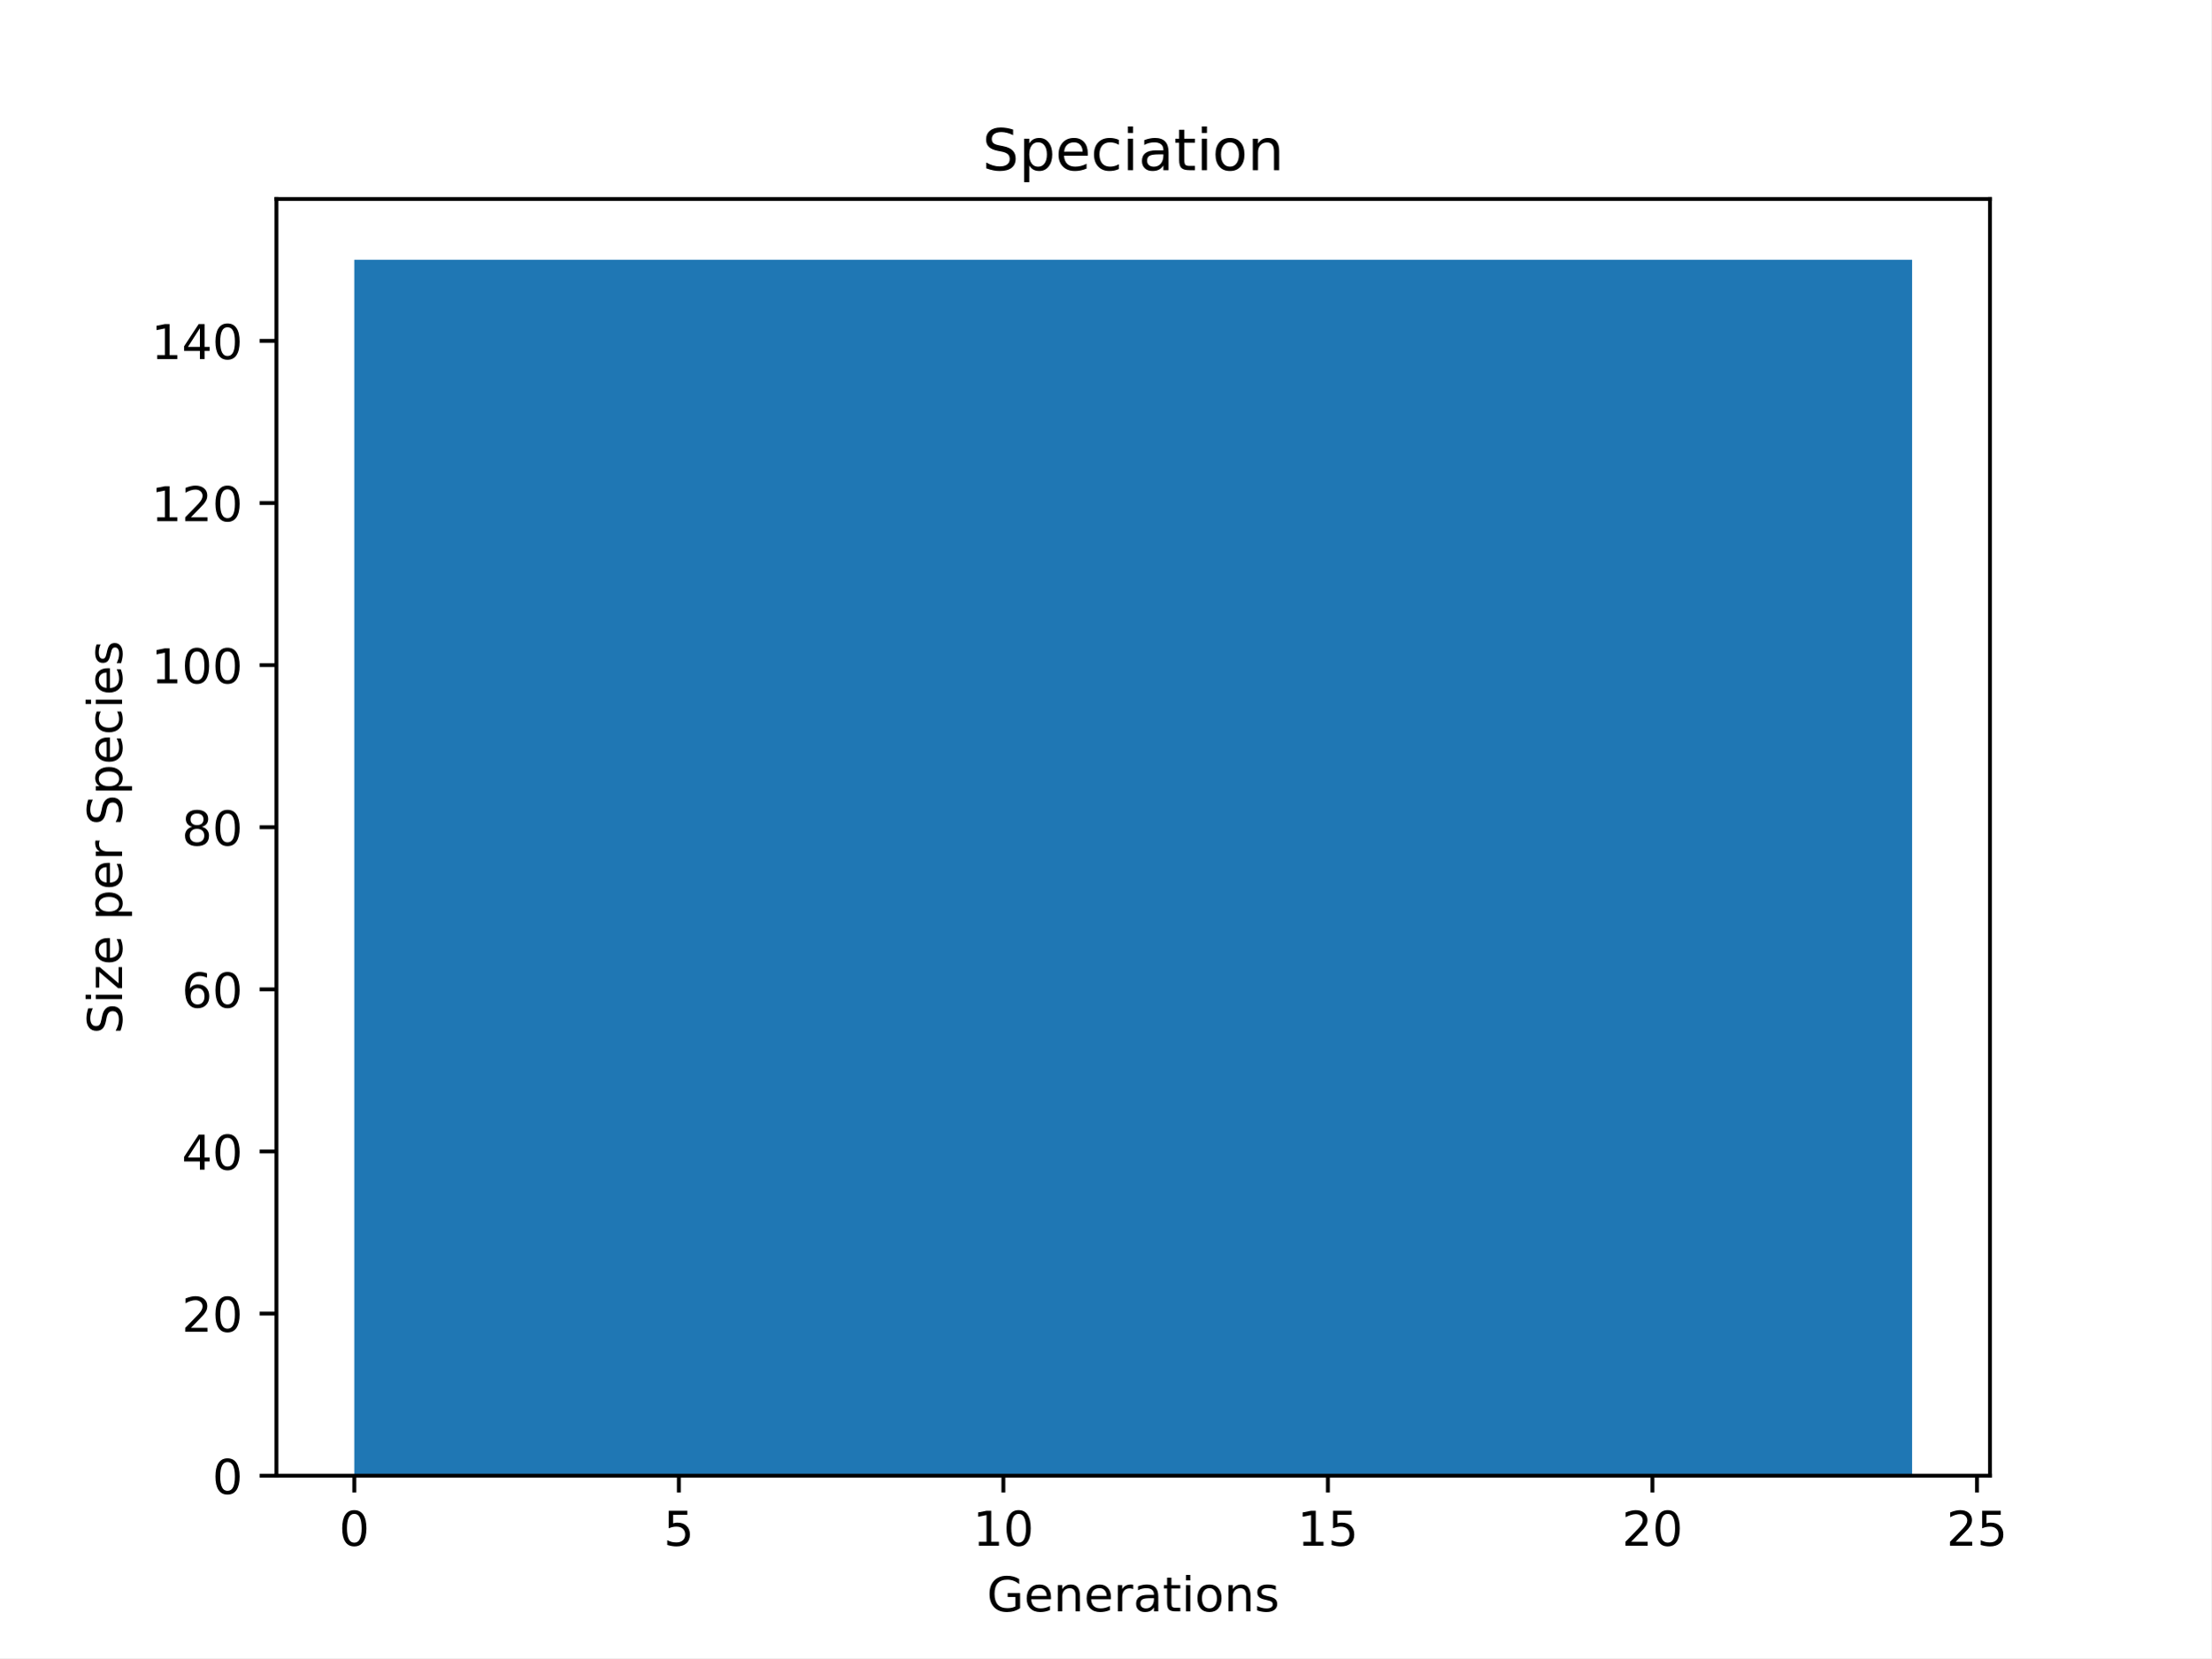
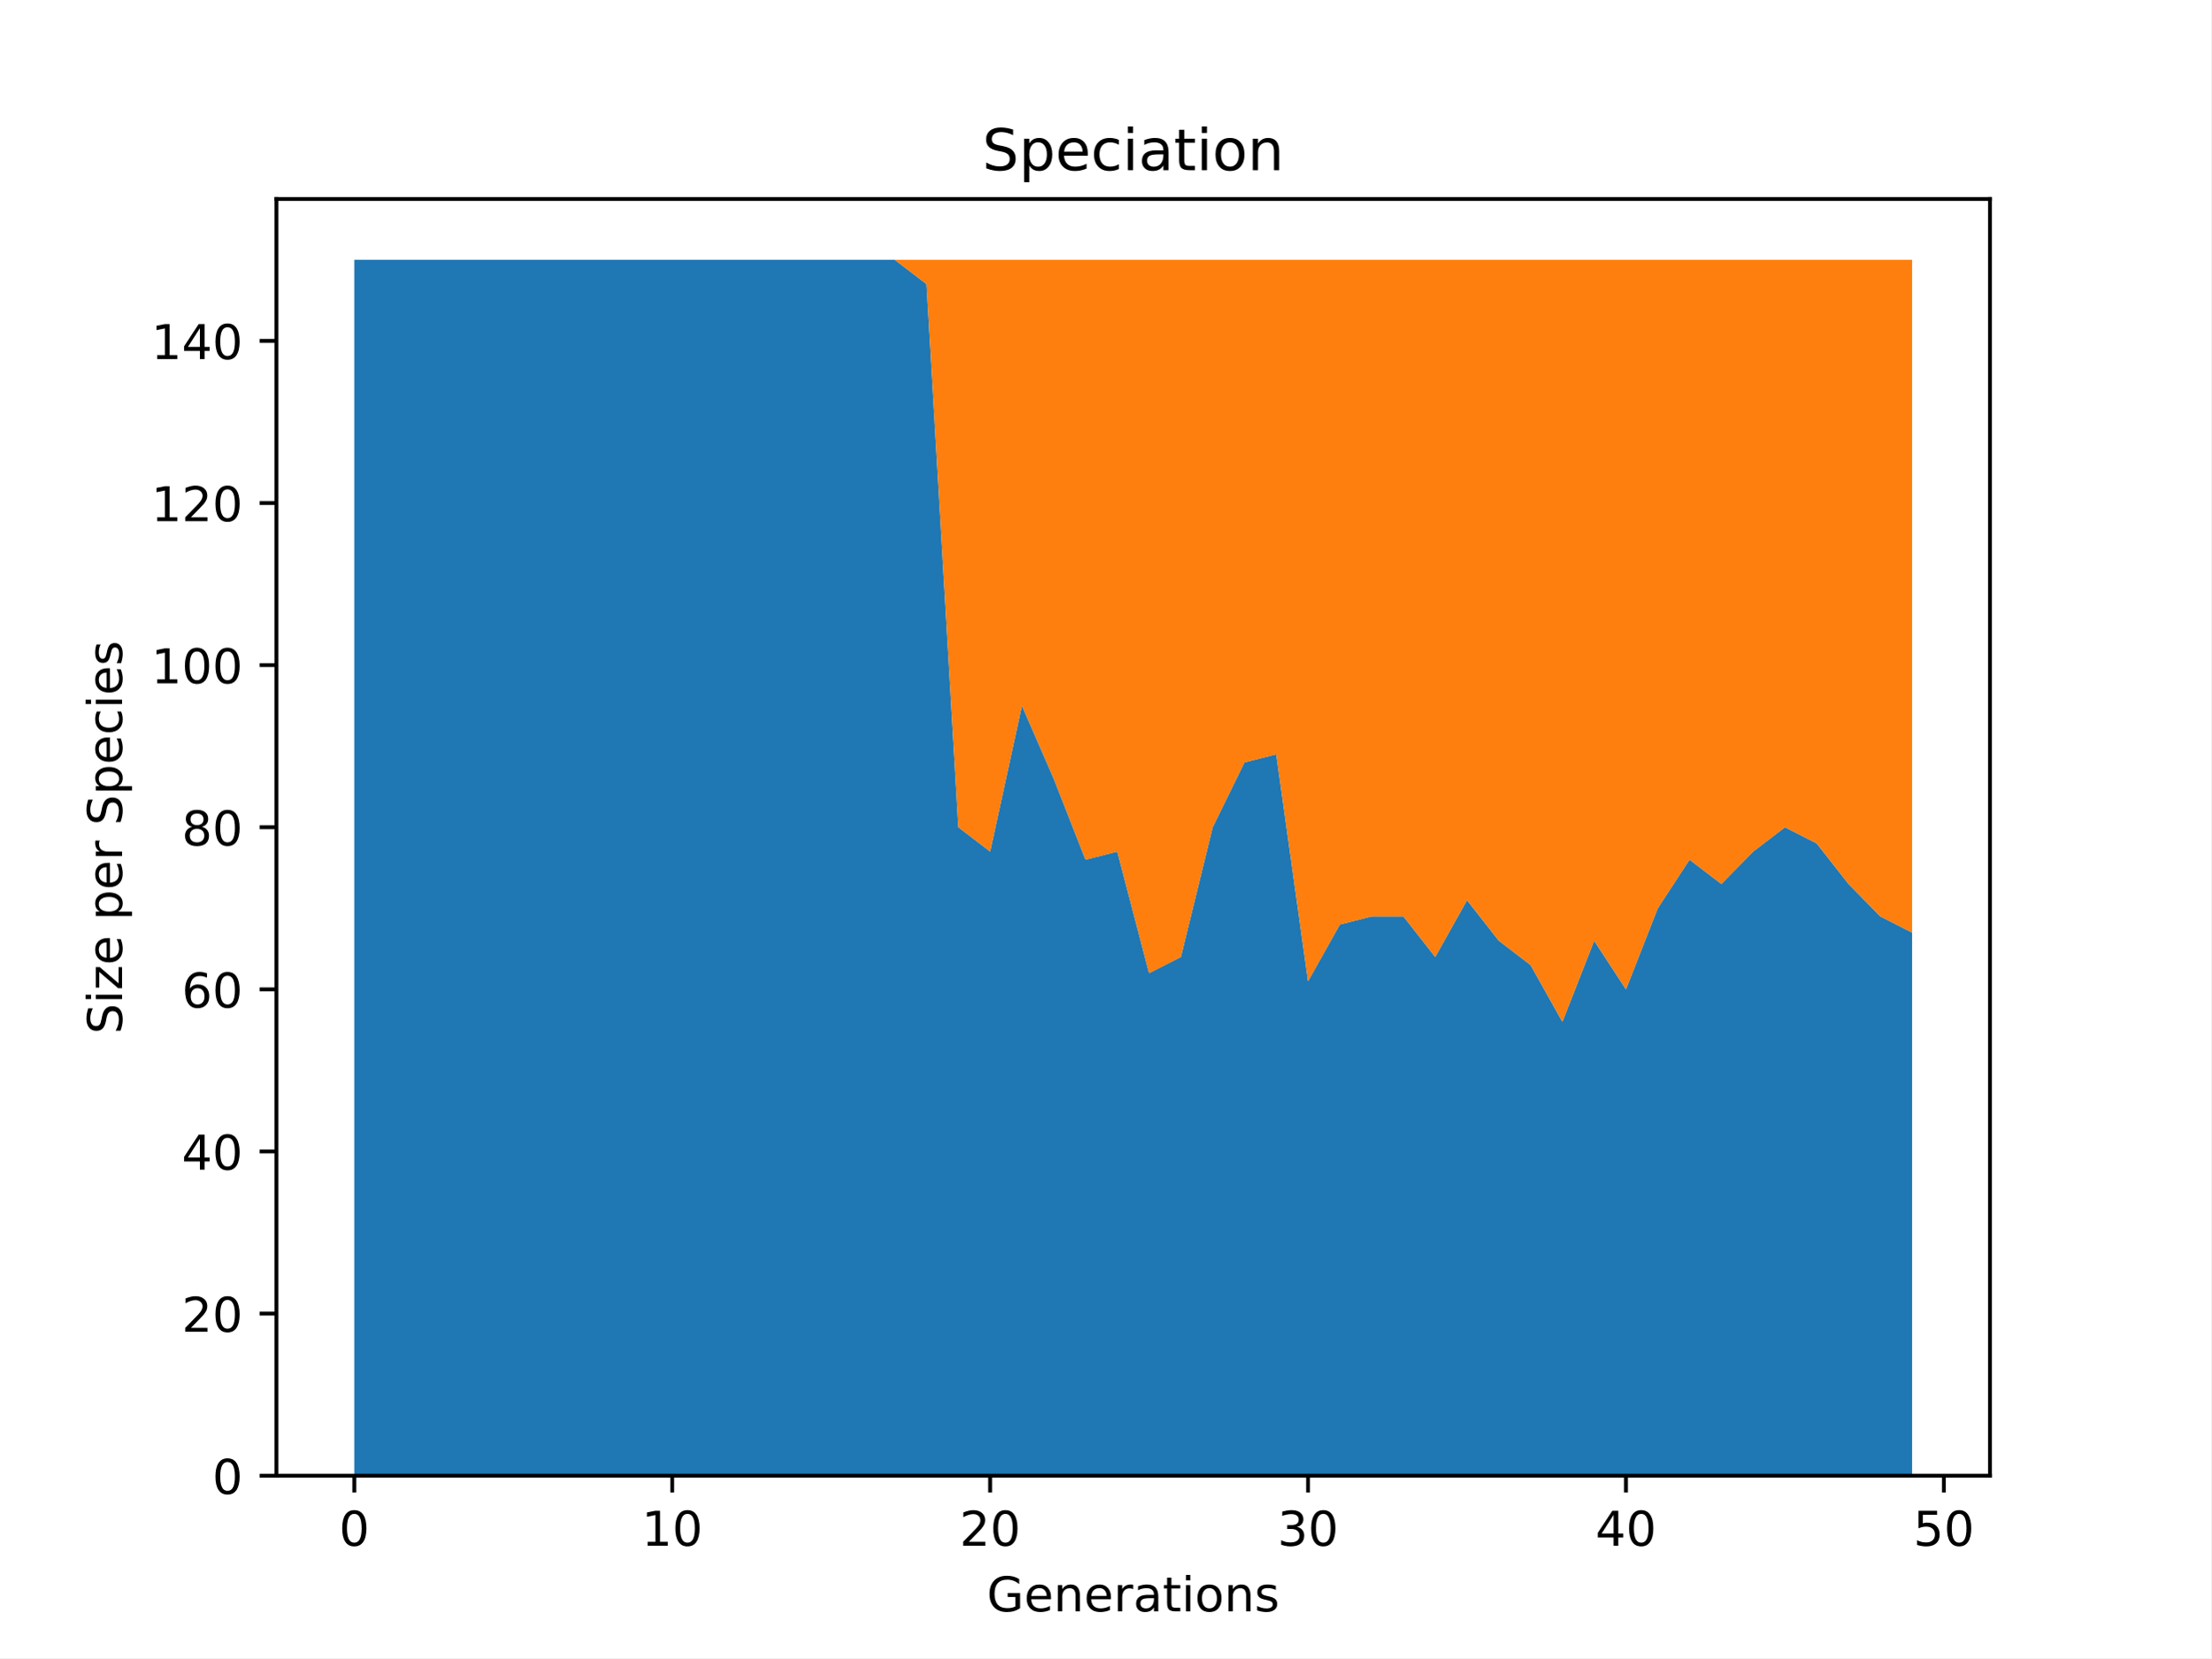
<svg xmlns="http://www.w3.org/2000/svg" xmlns:xlink="http://www.w3.org/1999/xlink" height="345.6pt" version="1.1" viewBox="0 0 460.8 345.6" width="460.8pt">
  <defs>
    <style type="text/css">*{stroke-linecap:butt;stroke-linejoin:round;}</style>
  </defs>
  <g id="figure_1">
    <g id="patch_1">
      <path d="M 0 345.6  L 460.8 345.6  L 460.8 0  L 0 0  z " style="fill:#ffffff;" />
    </g>
    <g id="axes_1">
      <g id="patch_2">
        <path d="M 57.6 307.584  L 414.72 307.584  L 414.72 41.472  L 57.6 41.472  z " style="fill:#ffffff;" />
      </g>
      <g id="PolyCollection_1">
-         <path clip-path="url(#p5baeb27a03)" d="M 73.833 54.144  L 73.833 307.584  L 87.36 307.584  L 100.887 307.584  L 114.415 307.584  L 127.942 307.584  L 141.469 307.584  L 154.996 307.584  L 168.524 307.584  L 182.051 307.584  L 195.578 307.584  L 209.105 307.584  L 222.633 307.584  L 236.16 307.584  L 249.687 307.584  L 263.215 307.584  L 276.742 307.584  L 290.269 307.584  L 303.796 307.584  L 317.324 307.584  L 330.851 307.584  L 344.378 307.584  L 357.905 307.584  L 371.433 307.584  L 384.96 307.584  L 398.487 307.584  L 398.487 54.144  L 398.487 54.144  L 384.96 54.144  L 371.433 54.144  L 357.905 54.144  L 344.378 54.144  L 330.851 54.144  L 317.324 54.144  L 303.796 54.144  L 290.269 54.144  L 276.742 54.144  L 263.215 54.144  L 249.687 54.144  L 236.16 54.144  L 222.633 54.144  L 209.105 54.144  L 195.578 54.144  L 182.051 54.144  L 168.524 54.144  L 154.996 54.144  L 141.469 54.144  L 127.942 54.144  L 114.415 54.144  L 100.887 54.144  L 87.36 54.144  L 73.833 54.144  z " style="fill:#1f77b4;" />
+         <path clip-path="url(#pd9b8d92291)" d="M 73.833 54.144  L 73.833 307.584  L 80.458 307.584  L 87.084 307.584  L 93.71 307.584  L 100.335 307.584  L 106.961 307.584  L 113.586 307.584  L 120.212 307.584  L 126.838 307.584  L 133.463 307.584  L 140.089 307.584  L 146.714 307.584  L 153.34 307.584  L 159.966 307.584  L 166.591 307.584  L 173.217 307.584  L 179.842 307.584  L 186.468 307.584  L 193.094 307.584  L 199.719 307.584  L 206.345 307.584  L 212.97 307.584  L 219.596 307.584  L 226.222 307.584  L 232.847 307.584  L 239.473 307.584  L 246.098 307.584  L 252.724 307.584  L 259.35 307.584  L 265.975 307.584  L 272.601 307.584  L 279.226 307.584  L 285.852 307.584  L 292.478 307.584  L 299.103 307.584  L 305.729 307.584  L 312.354 307.584  L 318.98 307.584  L 325.606 307.584  L 332.231 307.584  L 338.857 307.584  L 345.482 307.584  L 352.108 307.584  L 358.734 307.584  L 365.359 307.584  L 371.985 307.584  L 378.61 307.584  L 385.236 307.584  L 391.862 307.584  L 398.487 307.584  L 398.487 194.381  L 398.487 194.381  L 391.862 191.002  L 385.236 184.243  L 378.61 175.795  L 371.985 172.416  L 365.359 177.485  L 358.734 184.243  L 352.108 179.174  L 345.482 189.312  L 338.857 206.208  L 332.231 196.07  L 325.606 212.966  L 318.98 201.139  L 312.354 196.07  L 305.729 187.622  L 299.103 199.45  L 292.478 191.002  L 285.852 191.002  L 279.226 192.691  L 272.601 204.518  L 265.975 157.21  L 259.35 158.899  L 252.724 172.416  L 246.098 199.45  L 239.473 202.829  L 232.847 177.485  L 226.222 179.174  L 219.596 162.278  L 212.97 147.072  L 206.345 177.485  L 199.719 172.416  L 193.094 59.213  L 186.468 54.144  L 179.842 54.144  L 173.217 54.144  L 166.591 54.144  L 159.966 54.144  L 153.34 54.144  L 146.714 54.144  L 140.089 54.144  L 133.463 54.144  L 126.838 54.144  L 120.212 54.144  L 113.586 54.144  L 106.961 54.144  L 100.335 54.144  L 93.71 54.144  L 87.084 54.144  L 80.458 54.144  L 73.833 54.144  z " style="fill:#1f77b4;" />
+       </g>
+       <g id="PolyCollection_2">
+         <path clip-path="url(#pd9b8d92291)" d="M 73.833 54.144  L 73.833 54.144  L 80.458 54.144  L 87.084 54.144  L 93.71 54.144  L 100.335 54.144  L 106.961 54.144  L 113.586 54.144  L 120.212 54.144  L 126.838 54.144  L 133.463 54.144  L 140.089 54.144  L 146.714 54.144  L 153.34 54.144  L 159.966 54.144  L 166.591 54.144  L 173.217 54.144  L 179.842 54.144  L 186.468 54.144  L 193.094 59.213  L 199.719 172.416  L 206.345 177.485  L 212.97 147.072  L 219.596 162.278  L 226.222 179.174  L 232.847 177.485  L 239.473 202.829  L 246.098 199.45  L 252.724 172.416  L 259.35 158.899  L 265.975 157.21  L 272.601 204.518  L 279.226 192.691  L 285.852 191.002  L 292.478 191.002  L 299.103 199.45  L 305.729 187.622  L 312.354 196.07  L 318.98 201.139  L 325.606 212.966  L 332.231 196.07  L 338.857 206.208  L 345.482 189.312  L 352.108 179.174  L 358.734 184.243  L 365.359 177.485  L 371.985 172.416  L 378.61 175.795  L 385.236 184.243  L 391.862 191.002  L 398.487 194.381  L 398.487 54.144  L 398.487 54.144  L 391.862 54.144  L 385.236 54.144  L 378.61 54.144  L 371.985 54.144  L 365.359 54.144  L 358.734 54.144  L 352.108 54.144  L 345.482 54.144  L 338.857 54.144  L 332.231 54.144  L 325.606 54.144  L 318.98 54.144  L 312.354 54.144  L 305.729 54.144  L 299.103 54.144  L 292.478 54.144  L 285.852 54.144  L 279.226 54.144  L 272.601 54.144  L 265.975 54.144  L 259.35 54.144  L 252.724 54.144  L 246.098 54.144  L 239.473 54.144  L 232.847 54.144  L 226.222 54.144  L 219.596 54.144  L 212.97 54.144  L 206.345 54.144  L 199.719 54.144  L 193.094 54.144  L 186.468 54.144  L 179.842 54.144  L 173.217 54.144  L 166.591 54.144  L 159.966 54.144  L 153.34 54.144  L 146.714 54.144  L 140.089 54.144  L 133.463 54.144  L 126.838 54.144  L 120.212 54.144  L 113.586 54.144  L 106.961 54.144  L 100.335 54.144  L 93.71 54.144  L 87.084 54.144  L 80.458 54.144  L 73.833 54.144  z " style="fill:#ff7f0e;" />
      </g>
      <g id="matplotlib.axis_1">
        <g id="xtick_1">
          <g id="line2d_1">
            <defs>
-               <path d="M 0 0  L 0 3.5  " id="m1651b01010" style="stroke:#000000;stroke-width:0.8;" />
+               <path d="M 0 0  L 0 3.5  " id="m9ec55064ac" style="stroke:#000000;stroke-width:0.8;" />
            </defs>
            <g>
-               <use style="stroke:#000000;stroke-width:0.8;" x="73.833" xlink:href="#m1651b01010" y="307.584" />
+               <use style="stroke:#000000;stroke-width:0.8;" x="73.833" xlink:href="#m9ec55064ac" y="307.584" />
            </g>
          </g>
          <g id="text_1">
            <g transform="translate(70.65148 322.1824)scale(0.1 -0.1)">
              <defs>
                <path d="M 2034 4250  Q 1547 4250 1301 3770  Q 1056 3291 1056 2328  Q 1056 1369 1301 889  Q 1547 409 2034 409  Q 2525 409 2770 889  Q 3016 1369 3016 2328  Q 3016 3291 2770 3770  Q 2525 4250 2034 4250  z M 2034 4750  Q 2819 4750 3233 4129  Q 3647 3509 3647 2328  Q 3647 1150 3233 529  Q 2819 -91 2034 -91  Q 1250 -91 836 529  Q 422 1150 422 2328  Q 422 3509 836 4129  Q 1250 4750 2034 4750  z " id="DejaVuSans-30" transform="scale(0.015625)" />
              </defs>
              <use xlink:href="#DejaVuSans-30" />
            </g>
          </g>
        </g>
        <g id="xtick_2">
          <g id="line2d_2">
            <g>
-               <use style="stroke:#000000;stroke-width:0.8;" x="141.469" xlink:href="#m1651b01010" y="307.584" />
+               <use style="stroke:#000000;stroke-width:0.8;" x="140.089" xlink:href="#m9ec55064ac" y="307.584" />
            </g>
          </g>
          <g id="text_2">
-             <g transform="translate(138.2878 322.1824)scale(0.1 -0.1)">
-               <defs>
-                 <path d="M 691 4666  L 3169 4666  L 3169 4134  L 1269 4134  L 1269 2991  Q 1406 3038 1543 3061  Q 1681 3084 1819 3084  Q 2600 3084 3056 2656  Q 3513 2228 3513 1497  Q 3513 744 3044 326  Q 2575 -91 1722 -91  Q 1428 -91 1123 -41  Q 819 9 494 109  L 494 744  Q 775 591 1075 516  Q 1375 441 1709 441  Q 2250 441 2565 725  Q 2881 1009 2881 1497  Q 2881 1984 2565 2268  Q 2250 2553 1709 2553  Q 1456 2553 1204 2497  Q 953 2441 691 2322  L 691 4666  z " id="DejaVuSans-35" transform="scale(0.015625)" />
-               </defs>
-               <use xlink:href="#DejaVuSans-35" />
+             <g transform="translate(133.7263 322.1824)scale(0.1 -0.1)">
+               <defs>
+                 <path d="M 794 531  L 1825 531  L 1825 4091  L 703 3866  L 703 4441  L 1819 4666  L 2450 4666  L 2450 531  L 3481 531  L 3481 0  L 794 0  L 794 531  z " id="DejaVuSans-31" transform="scale(0.015625)" />
+               </defs>
+               <use xlink:href="#DejaVuSans-31" />
+               <use x="63.623" xlink:href="#DejaVuSans-30" />
            </g>
          </g>
        </g>
        <g id="xtick_3">
          <g id="line2d_3">
            <g>
-               <use style="stroke:#000000;stroke-width:0.8;" x="209.105" xlink:href="#m1651b01010" y="307.584" />
+               <use style="stroke:#000000;stroke-width:0.8;" x="206.345" xlink:href="#m9ec55064ac" y="307.584" />
            </g>
          </g>
          <g id="text_3">
-             <g transform="translate(202.743 322.1824)scale(0.1 -0.1)">
-               <defs>
-                 <path d="M 794 531  L 1825 531  L 1825 4091  L 703 3866  L 703 4441  L 1819 4666  L 2450 4666  L 2450 531  L 3481 531  L 3481 0  L 794 0  L 794 531  z " id="DejaVuSans-31" transform="scale(0.015625)" />
-               </defs>
-               <use xlink:href="#DejaVuSans-31" />
+             <g transform="translate(199.9823 322.1824)scale(0.1 -0.1)">
+               <defs>
+                 <path d="M 1228 531  L 3431 531  L 3431 0  L 469 0  L 469 531  Q 828 903 1448 1529  Q 2069 2156 2228 2338  Q 2531 2678 2651 2914  Q 2772 3150 2772 3378  Q 2772 3750 2511 3984  Q 2250 4219 1831 4219  Q 1534 4219 1204 4116  Q 875 4013 500 3803  L 500 4441  Q 881 4594 1212 4672  Q 1544 4750 1819 4750  Q 2544 4750 2975 4387  Q 3406 4025 3406 3419  Q 3406 3131 3298 2873  Q 3191 2616 2906 2266  Q 2828 2175 2409 1742  Q 1991 1309 1228 531  z " id="DejaVuSans-32" transform="scale(0.015625)" />
+               </defs>
+               <use xlink:href="#DejaVuSans-32" />
              <use x="63.623" xlink:href="#DejaVuSans-30" />
            </g>
          </g>
        </g>
        <g id="xtick_4">
          <g id="line2d_4">
            <g>
-               <use style="stroke:#000000;stroke-width:0.8;" x="276.742" xlink:href="#m1651b01010" y="307.584" />
+               <use style="stroke:#000000;stroke-width:0.8;" x="272.601" xlink:href="#m9ec55064ac" y="307.584" />
            </g>
          </g>
          <g id="text_4">
-             <g transform="translate(270.3793 322.1824)scale(0.1 -0.1)">
-               <use xlink:href="#DejaVuSans-31" />
-               <use x="63.623" xlink:href="#DejaVuSans-35" />
+             <g transform="translate(266.2383 322.1824)scale(0.1 -0.1)">
+               <defs>
+                 <path d="M 2597 2516  Q 3050 2419 3304 2112  Q 3559 1806 3559 1356  Q 3559 666 3084 287  Q 2609 -91 1734 -91  Q 1441 -91 1130 -33  Q 819 25 488 141  L 488 750  Q 750 597 1062 519  Q 1375 441 1716 441  Q 2309 441 2620 675  Q 2931 909 2931 1356  Q 2931 1769 2642 2001  Q 2353 2234 1838 2234  L 1294 2234  L 1294 2753  L 1863 2753  Q 2328 2753 2575 2939  Q 2822 3125 2822 3475  Q 2822 3834 2567 4026  Q 2313 4219 1838 4219  Q 1578 4219 1281 4162  Q 984 4106 628 3988  L 628 4550  Q 988 4650 1302 4700  Q 1616 4750 1894 4750  Q 2613 4750 3031 4423  Q 3450 4097 3450 3541  Q 3450 3153 3228 2886  Q 3006 2619 2597 2516  z " id="DejaVuSans-33" transform="scale(0.015625)" />
+               </defs>
+               <use xlink:href="#DejaVuSans-33" />
+               <use x="63.623" xlink:href="#DejaVuSans-30" />
            </g>
          </g>
        </g>
        <g id="xtick_5">
          <g id="line2d_5">
            <g>
-               <use style="stroke:#000000;stroke-width:0.8;" x="344.378" xlink:href="#m1651b01010" y="307.584" />
+               <use style="stroke:#000000;stroke-width:0.8;" x="338.857" xlink:href="#m9ec55064ac" y="307.584" />
            </g>
          </g>
          <g id="text_5">
-             <g transform="translate(338.0157 322.1824)scale(0.1 -0.1)">
-               <defs>
-                 <path d="M 1228 531  L 3431 531  L 3431 0  L 469 0  L 469 531  Q 828 903 1448 1529  Q 2069 2156 2228 2338  Q 2531 2678 2651 2914  Q 2772 3150 2772 3378  Q 2772 3750 2511 3984  Q 2250 4219 1831 4219  Q 1534 4219 1204 4116  Q 875 4013 500 3803  L 500 4441  Q 881 4594 1212 4672  Q 1544 4750 1819 4750  Q 2544 4750 2975 4387  Q 3406 4025 3406 3419  Q 3406 3131 3298 2873  Q 3191 2616 2906 2266  Q 2828 2175 2409 1742  Q 1991 1309 1228 531  z " id="DejaVuSans-32" transform="scale(0.015625)" />
-               </defs>
-               <use xlink:href="#DejaVuSans-32" />
+             <g transform="translate(332.4943 322.1824)scale(0.1 -0.1)">
+               <defs>
+                 <path d="M 2419 4116  L 825 1625  L 2419 1625  L 2419 4116  z M 2253 4666  L 3047 4666  L 3047 1625  L 3713 1625  L 3713 1100  L 3047 1100  L 3047 0  L 2419 0  L 2419 1100  L 313 1100  L 313 1709  L 2253 4666  z " id="DejaVuSans-34" transform="scale(0.015625)" />
+               </defs>
+               <use xlink:href="#DejaVuSans-34" />
              <use x="63.623" xlink:href="#DejaVuSans-30" />
            </g>
          </g>
        </g>
        <g id="xtick_6">
          <g id="line2d_6">
            <g>
-               <use style="stroke:#000000;stroke-width:0.8;" x="412.015" xlink:href="#m1651b01010" y="307.584" />
+               <use style="stroke:#000000;stroke-width:0.8;" x="405.113" xlink:href="#m9ec55064ac" y="307.584" />
            </g>
          </g>
          <g id="text_6">
-             <g transform="translate(405.652 322.1824)scale(0.1 -0.1)">
-               <use xlink:href="#DejaVuSans-32" />
-               <use x="63.623" xlink:href="#DejaVuSans-35" />
+             <g transform="translate(398.7504 322.1824)scale(0.1 -0.1)">
+               <defs>
+                 <path d="M 691 4666  L 3169 4666  L 3169 4134  L 1269 4134  L 1269 2991  Q 1406 3038 1543 3061  Q 1681 3084 1819 3084  Q 2600 3084 3056 2656  Q 3513 2228 3513 1497  Q 3513 744 3044 326  Q 2575 -91 1722 -91  Q 1428 -91 1123 -41  Q 819 9 494 109  L 494 744  Q 775 591 1075 516  Q 1375 441 1709 441  Q 2250 441 2565 725  Q 2881 1009 2881 1497  Q 2881 1984 2565 2268  Q 2250 2553 1709 2553  Q 1456 2553 1204 2497  Q 953 2441 691 2322  L 691 4666  z " id="DejaVuSans-35" transform="scale(0.015625)" />
+               </defs>
+               <use xlink:href="#DejaVuSans-35" />
+               <use x="63.623" xlink:href="#DejaVuSans-30" />
            </g>
          </g>
        </g>
        <g id="text_7">
          <g transform="translate(205.6623 335.8606)scale(0.1 -0.1)">
            <defs>
              <path d="M 3809 666  L 3809 1919  L 2778 1919  L 2778 2438  L 4434 2438  L 4434 434  Q 4069 175 3628 42  Q 3188 -91 2688 -91  Q 1594 -91 976 548  Q 359 1188 359 2328  Q 359 3472 976 4111  Q 1594 4750 2688 4750  Q 3144 4750 3555 4637  Q 3966 4525 4313 4306  L 4313 3634  Q 3963 3931 3569 4081  Q 3175 4231 2741 4231  Q 1884 4231 1454 3753  Q 1025 3275 1025 2328  Q 1025 1384 1454 906  Q 1884 428 2741 428  Q 3075 428 3337 486  Q 3600 544 3809 666  z " id="DejaVuSans-47" transform="scale(0.015625)" />
              <path d="M 3597 1894  L 3597 1613  L 953 1613  Q 991 1019 1311 708  Q 1631 397 2203 397  Q 2534 397 2845 478  Q 3156 559 3463 722  L 3463 178  Q 3153 47 2828 -22  Q 2503 -91 2169 -91  Q 1331 -91 842 396  Q 353 884 353 1716  Q 353 2575 817 3079  Q 1281 3584 2069 3584  Q 2775 3584 3186 3129  Q 3597 2675 3597 1894  z M 3022 2063  Q 3016 2534 2758 2815  Q 2500 3097 2075 3097  Q 1594 3097 1305 2825  Q 1016 2553 972 2059  L 3022 2063  z " id="DejaVuSans-65" transform="scale(0.015625)" />
              <path d="M 3513 2113  L 3513 0  L 2938 0  L 2938 2094  Q 2938 2591 2744 2837  Q 2550 3084 2163 3084  Q 1697 3084 1428 2787  Q 1159 2491 1159 1978  L 1159 0  L 581 0  L 581 3500  L 1159 3500  L 1159 2956  Q 1366 3272 1645 3428  Q 1925 3584 2291 3584  Q 2894 3584 3203 3211  Q 3513 2838 3513 2113  z " id="DejaVuSans-6e" transform="scale(0.015625)" />
              <path d="M 2631 2963  Q 2534 3019 2420 3045  Q 2306 3072 2169 3072  Q 1681 3072 1420 2755  Q 1159 2438 1159 1844  L 1159 0  L 581 0  L 581 3500  L 1159 3500  L 1159 2956  Q 1341 3275 1631 3429  Q 1922 3584 2338 3584  Q 2397 3584 2469 3576  Q 2541 3569 2628 3553  L 2631 2963  z " id="DejaVuSans-72" transform="scale(0.015625)" />
              <path d="M 2194 1759  Q 1497 1759 1228 1600  Q 959 1441 959 1056  Q 959 750 1161 570  Q 1363 391 1709 391  Q 2188 391 2477 730  Q 2766 1069 2766 1631  L 2766 1759  L 2194 1759  z M 3341 1997  L 3341 0  L 2766 0  L 2766 531  Q 2569 213 2275 61  Q 1981 -91 1556 -91  Q 1019 -91 701 211  Q 384 513 384 1019  Q 384 1609 779 1909  Q 1175 2209 1959 2209  L 2766 2209  L 2766 2266  Q 2766 2663 2505 2880  Q 2244 3097 1772 3097  Q 1472 3097 1187 3025  Q 903 2953 641 2809  L 641 3341  Q 956 3463 1253 3523  Q 1550 3584 1831 3584  Q 2591 3584 2966 3190  Q 3341 2797 3341 1997  z " id="DejaVuSans-61" transform="scale(0.015625)" />
              <path d="M 1172 4494  L 1172 3500  L 2356 3500  L 2356 3053  L 1172 3053  L 1172 1153  Q 1172 725 1289 603  Q 1406 481 1766 481  L 2356 481  L 2356 0  L 1766 0  Q 1100 0 847 248  Q 594 497 594 1153  L 594 3053  L 172 3053  L 172 3500  L 594 3500  L 594 4494  L 1172 4494  z " id="DejaVuSans-74" transform="scale(0.015625)" />
              <path d="M 603 3500  L 1178 3500  L 1178 0  L 603 0  L 603 3500  z M 603 4863  L 1178 4863  L 1178 4134  L 603 4134  L 603 4863  z " id="DejaVuSans-69" transform="scale(0.015625)" />
              <path d="M 1959 3097  Q 1497 3097 1228 2736  Q 959 2375 959 1747  Q 959 1119 1226 758  Q 1494 397 1959 397  Q 2419 397 2687 759  Q 2956 1122 2956 1747  Q 2956 2369 2687 2733  Q 2419 3097 1959 3097  z M 1959 3584  Q 2709 3584 3137 3096  Q 3566 2609 3566 1747  Q 3566 888 3137 398  Q 2709 -91 1959 -91  Q 1206 -91 779 398  Q 353 888 353 1747  Q 353 2609 779 3096  Q 1206 3584 1959 3584  z " id="DejaVuSans-6f" transform="scale(0.015625)" />
              <path d="M 2834 3397  L 2834 2853  Q 2591 2978 2328 3040  Q 2066 3103 1784 3103  Q 1356 3103 1142 2972  Q 928 2841 928 2578  Q 928 2378 1081 2264  Q 1234 2150 1697 2047  L 1894 2003  Q 2506 1872 2764 1633  Q 3022 1394 3022 966  Q 3022 478 2636 193  Q 2250 -91 1575 -91  Q 1294 -91 989 -36  Q 684 19 347 128  L 347 722  Q 666 556 975 473  Q 1284 391 1588 391  Q 1994 391 2212 530  Q 2431 669 2431 922  Q 2431 1156 2273 1281  Q 2116 1406 1581 1522  L 1381 1569  Q 847 1681 609 1914  Q 372 2147 372 2553  Q 372 3047 722 3315  Q 1072 3584 1716 3584  Q 2034 3584 2315 3537  Q 2597 3491 2834 3397  z " id="DejaVuSans-73" transform="scale(0.015625)" />
            </defs>
            <use xlink:href="#DejaVuSans-47" />
            <use x="77.49" xlink:href="#DejaVuSans-65" />
            <use x="139.014" xlink:href="#DejaVuSans-6e" />
            <use x="202.393" xlink:href="#DejaVuSans-65" />
            <use x="263.916" xlink:href="#DejaVuSans-72" />
            <use x="305.029" xlink:href="#DejaVuSans-61" />
            <use x="366.309" xlink:href="#DejaVuSans-74" />
            <use x="405.518" xlink:href="#DejaVuSans-69" />
            <use x="433.301" xlink:href="#DejaVuSans-6f" />
            <use x="494.482" xlink:href="#DejaVuSans-6e" />
            <use x="557.861" xlink:href="#DejaVuSans-73" />
          </g>
        </g>
      </g>
      <g id="matplotlib.axis_2">
        <g id="ytick_1">
          <g id="line2d_7">
            <defs>
-               <path d="M 0 0  L -3.5 0  " id="m151d81b550" style="stroke:#000000;stroke-width:0.8;" />
+               <path d="M 0 0  L -3.5 0  " id="m94a439e78b" style="stroke:#000000;stroke-width:0.8;" />
            </defs>
            <g>
-               <use style="stroke:#000000;stroke-width:0.8;" x="57.6" xlink:href="#m151d81b550" y="307.584" />
+               <use style="stroke:#000000;stroke-width:0.8;" x="57.6" xlink:href="#m94a439e78b" y="307.584" />
            </g>
          </g>
          <g id="text_8">
            <g transform="translate(44.2375 311.3832)scale(0.1 -0.1)">
              <use xlink:href="#DejaVuSans-30" />
            </g>
          </g>
        </g>
        <g id="ytick_2">
          <g id="line2d_8">
            <g>
-               <use style="stroke:#000000;stroke-width:0.8;" x="57.6" xlink:href="#m151d81b550" y="273.792" />
+               <use style="stroke:#000000;stroke-width:0.8;" x="57.6" xlink:href="#m94a439e78b" y="273.792" />
            </g>
          </g>
          <g id="text_9">
            <g transform="translate(37.875 277.5912)scale(0.1 -0.1)">
              <use xlink:href="#DejaVuSans-32" />
              <use x="63.623" xlink:href="#DejaVuSans-30" />
            </g>
          </g>
        </g>
        <g id="ytick_3">
          <g id="line2d_9">
            <g>
-               <use style="stroke:#000000;stroke-width:0.8;" x="57.6" xlink:href="#m151d81b550" y="240" />
+               <use style="stroke:#000000;stroke-width:0.8;" x="57.6" xlink:href="#m94a439e78b" y="240" />
            </g>
          </g>
          <g id="text_10">
            <g transform="translate(37.875 243.7992)scale(0.1 -0.1)">
-               <defs>
-                 <path d="M 2419 4116  L 825 1625  L 2419 1625  L 2419 4116  z M 2253 4666  L 3047 4666  L 3047 1625  L 3713 1625  L 3713 1100  L 3047 1100  L 3047 0  L 2419 0  L 2419 1100  L 313 1100  L 313 1709  L 2253 4666  z " id="DejaVuSans-34" transform="scale(0.015625)" />
-               </defs>
              <use xlink:href="#DejaVuSans-34" />
              <use x="63.623" xlink:href="#DejaVuSans-30" />
            </g>
          </g>
        </g>
        <g id="ytick_4">
          <g id="line2d_10">
            <g>
-               <use style="stroke:#000000;stroke-width:0.8;" x="57.6" xlink:href="#m151d81b550" y="206.208" />
+               <use style="stroke:#000000;stroke-width:0.8;" x="57.6" xlink:href="#m94a439e78b" y="206.208" />
            </g>
          </g>
          <g id="text_11">
            <g transform="translate(37.875 210.0072)scale(0.1 -0.1)">
              <defs>
                <path d="M 2113 2584  Q 1688 2584 1439 2293  Q 1191 2003 1191 1497  Q 1191 994 1439 701  Q 1688 409 2113 409  Q 2538 409 2786 701  Q 3034 994 3034 1497  Q 3034 2003 2786 2293  Q 2538 2584 2113 2584  z M 3366 4563  L 3366 3988  Q 3128 4100 2886 4159  Q 2644 4219 2406 4219  Q 1781 4219 1451 3797  Q 1122 3375 1075 2522  Q 1259 2794 1537 2939  Q 1816 3084 2150 3084  Q 2853 3084 3261 2657  Q 3669 2231 3669 1497  Q 3669 778 3244 343  Q 2819 -91 2113 -91  Q 1303 -91 875 529  Q 447 1150 447 2328  Q 447 3434 972 4092  Q 1497 4750 2381 4750  Q 2619 4750 2861 4703  Q 3103 4656 3366 4563  z " id="DejaVuSans-36" transform="scale(0.015625)" />
              </defs>
              <use xlink:href="#DejaVuSans-36" />
              <use x="63.623" xlink:href="#DejaVuSans-30" />
            </g>
          </g>
        </g>
        <g id="ytick_5">
          <g id="line2d_11">
            <g>
-               <use style="stroke:#000000;stroke-width:0.8;" x="57.6" xlink:href="#m151d81b550" y="172.416" />
+               <use style="stroke:#000000;stroke-width:0.8;" x="57.6" xlink:href="#m94a439e78b" y="172.416" />
            </g>
          </g>
          <g id="text_12">
            <g transform="translate(37.875 176.2152)scale(0.1 -0.1)">
              <defs>
                <path d="M 2034 2216  Q 1584 2216 1326 1975  Q 1069 1734 1069 1313  Q 1069 891 1326 650  Q 1584 409 2034 409  Q 2484 409 2743 651  Q 3003 894 3003 1313  Q 3003 1734 2745 1975  Q 2488 2216 2034 2216  z M 1403 2484  Q 997 2584 770 2862  Q 544 3141 544 3541  Q 544 4100 942 4425  Q 1341 4750 2034 4750  Q 2731 4750 3128 4425  Q 3525 4100 3525 3541  Q 3525 3141 3298 2862  Q 3072 2584 2669 2484  Q 3125 2378 3379 2068  Q 3634 1759 3634 1313  Q 3634 634 3220 271  Q 2806 -91 2034 -91  Q 1263 -91 848 271  Q 434 634 434 1313  Q 434 1759 690 2068  Q 947 2378 1403 2484  z M 1172 3481  Q 1172 3119 1398 2916  Q 1625 2713 2034 2713  Q 2441 2713 2670 2916  Q 2900 3119 2900 3481  Q 2900 3844 2670 4047  Q 2441 4250 2034 4250  Q 1625 4250 1398 4047  Q 1172 3844 1172 3481  z " id="DejaVuSans-38" transform="scale(0.015625)" />
              </defs>
              <use xlink:href="#DejaVuSans-38" />
              <use x="63.623" xlink:href="#DejaVuSans-30" />
            </g>
          </g>
        </g>
        <g id="ytick_6">
          <g id="line2d_12">
            <g>
-               <use style="stroke:#000000;stroke-width:0.8;" x="57.6" xlink:href="#m151d81b550" y="138.624" />
+               <use style="stroke:#000000;stroke-width:0.8;" x="57.6" xlink:href="#m94a439e78b" y="138.624" />
            </g>
          </g>
          <g id="text_13">
            <g transform="translate(31.5125 142.4232)scale(0.1 -0.1)">
              <use xlink:href="#DejaVuSans-31" />
              <use x="63.623" xlink:href="#DejaVuSans-30" />
              <use x="127.246" xlink:href="#DejaVuSans-30" />
            </g>
          </g>
        </g>
        <g id="ytick_7">
          <g id="line2d_13">
            <g>
-               <use style="stroke:#000000;stroke-width:0.8;" x="57.6" xlink:href="#m151d81b550" y="104.832" />
+               <use style="stroke:#000000;stroke-width:0.8;" x="57.6" xlink:href="#m94a439e78b" y="104.832" />
            </g>
          </g>
          <g id="text_14">
            <g transform="translate(31.5125 108.6312)scale(0.1 -0.1)">
              <use xlink:href="#DejaVuSans-31" />
              <use x="63.623" xlink:href="#DejaVuSans-32" />
              <use x="127.246" xlink:href="#DejaVuSans-30" />
            </g>
          </g>
        </g>
        <g id="ytick_8">
          <g id="line2d_14">
            <g>
-               <use style="stroke:#000000;stroke-width:0.8;" x="57.6" xlink:href="#m151d81b550" y="71.04" />
+               <use style="stroke:#000000;stroke-width:0.8;" x="57.6" xlink:href="#m94a439e78b" y="71.04" />
            </g>
          </g>
          <g id="text_15">
            <g transform="translate(31.5125 74.83922)scale(0.1 -0.1)">
              <use xlink:href="#DejaVuSans-31" />
              <use x="63.623" xlink:href="#DejaVuSans-34" />
              <use x="127.246" xlink:href="#DejaVuSans-30" />
            </g>
          </g>
        </g>
        <g id="text_16">
          <g transform="translate(25.43281 215.521)rotate(-90)scale(0.1 -0.1)">
            <defs>
              <path d="M 3425 4513  L 3425 3897  Q 3066 4069 2747 4153  Q 2428 4238 2131 4238  Q 1616 4238 1336 4038  Q 1056 3838 1056 3469  Q 1056 3159 1242 3001  Q 1428 2844 1947 2747  L 2328 2669  Q 3034 2534 3370 2195  Q 3706 1856 3706 1288  Q 3706 609 3251 259  Q 2797 -91 1919 -91  Q 1588 -91 1214 -16  Q 841 59 441 206  L 441 856  Q 825 641 1194 531  Q 1563 422 1919 422  Q 2459 422 2753 634  Q 3047 847 3047 1241  Q 3047 1584 2836 1778  Q 2625 1972 2144 2069  L 1759 2144  Q 1053 2284 737 2584  Q 422 2884 422 3419  Q 422 4038 858 4394  Q 1294 4750 2059 4750  Q 2388 4750 2728 4690  Q 3069 4631 3425 4513  z " id="DejaVuSans-53" transform="scale(0.015625)" />
              <path d="M 353 3500  L 3084 3500  L 3084 2975  L 922 459  L 3084 459  L 3084 0  L 275 0  L 275 525  L 2438 3041  L 353 3041  L 353 3500  z " id="DejaVuSans-7a" transform="scale(0.015625)" />
              <path id="DejaVuSans-20" transform="scale(0.015625)" />
              <path d="M 1159 525  L 1159 -1331  L 581 -1331  L 581 3500  L 1159 3500  L 1159 2969  Q 1341 3281 1617 3432  Q 1894 3584 2278 3584  Q 2916 3584 3314 3078  Q 3713 2572 3713 1747  Q 3713 922 3314 415  Q 2916 -91 2278 -91  Q 1894 -91 1617 61  Q 1341 213 1159 525  z M 3116 1747  Q 3116 2381 2855 2742  Q 2594 3103 2138 3103  Q 1681 3103 1420 2742  Q 1159 2381 1159 1747  Q 1159 1113 1420 752  Q 1681 391 2138 391  Q 2594 391 2855 752  Q 3116 1113 3116 1747  z " id="DejaVuSans-70" transform="scale(0.015625)" />
              <path d="M 3122 3366  L 3122 2828  Q 2878 2963 2633 3030  Q 2388 3097 2138 3097  Q 1578 3097 1268 2742  Q 959 2388 959 1747  Q 959 1106 1268 751  Q 1578 397 2138 397  Q 2388 397 2633 464  Q 2878 531 3122 666  L 3122 134  Q 2881 22 2623 -34  Q 2366 -91 2075 -91  Q 1284 -91 818 406  Q 353 903 353 1747  Q 353 2603 823 3093  Q 1294 3584 2113 3584  Q 2378 3584 2631 3529  Q 2884 3475 3122 3366  z " id="DejaVuSans-63" transform="scale(0.015625)" />
            </defs>
            <use xlink:href="#DejaVuSans-53" />
            <use x="63.477" xlink:href="#DejaVuSans-69" />
            <use x="91.26" xlink:href="#DejaVuSans-7a" />
            <use x="143.75" xlink:href="#DejaVuSans-65" />
            <use x="205.273" xlink:href="#DejaVuSans-20" />
            <use x="237.061" xlink:href="#DejaVuSans-70" />
            <use x="300.537" xlink:href="#DejaVuSans-65" />
            <use x="362.061" xlink:href="#DejaVuSans-72" />
            <use x="403.174" xlink:href="#DejaVuSans-20" />
            <use x="434.961" xlink:href="#DejaVuSans-53" />
            <use x="498.438" xlink:href="#DejaVuSans-70" />
            <use x="561.914" xlink:href="#DejaVuSans-65" />
            <use x="623.438" xlink:href="#DejaVuSans-63" />
            <use x="678.418" xlink:href="#DejaVuSans-69" />
            <use x="706.201" xlink:href="#DejaVuSans-65" />
            <use x="767.725" xlink:href="#DejaVuSans-73" />
          </g>
        </g>
      </g>
      <g id="patch_3">
        <path d="M 57.6 307.584  L 57.6 41.472  " style="fill:none;stroke:#000000;stroke-linecap:square;stroke-linejoin:miter;stroke-width:0.8;" />
      </g>
      <g id="patch_4">
        <path d="M 414.72 307.584  L 414.72 41.472  " style="fill:none;stroke:#000000;stroke-linecap:square;stroke-linejoin:miter;stroke-width:0.8;" />
      </g>
      <g id="patch_5">
        <path d="M 57.6 307.584  L 414.72 307.584  " style="fill:none;stroke:#000000;stroke-linecap:square;stroke-linejoin:miter;stroke-width:0.8;" />
      </g>
      <g id="patch_6">
        <path d="M 57.6 41.472  L 414.72 41.472  " style="fill:none;stroke:#000000;stroke-linecap:square;stroke-linejoin:miter;stroke-width:0.8;" />
      </g>
      <g id="text_17">
        <g transform="translate(204.7144 35.472)scale(0.12 -0.12)">
          <use xlink:href="#DejaVuSans-53" />
          <use x="63.477" xlink:href="#DejaVuSans-70" />
          <use x="126.953" xlink:href="#DejaVuSans-65" />
          <use x="188.477" xlink:href="#DejaVuSans-63" />
          <use x="243.457" xlink:href="#DejaVuSans-69" />
          <use x="271.24" xlink:href="#DejaVuSans-61" />
          <use x="332.52" xlink:href="#DejaVuSans-74" />
          <use x="371.729" xlink:href="#DejaVuSans-69" />
          <use x="399.512" xlink:href="#DejaVuSans-6f" />
          <use x="460.693" xlink:href="#DejaVuSans-6e" />
        </g>
      </g>
    </g>
  </g>
  <defs>
-     <clipPath id="p5baeb27a03">
+     <clipPath id="pd9b8d92291">
      <rect height="266.112" width="357.12" x="57.6" y="41.472" />
    </clipPath>
  </defs>
</svg>
